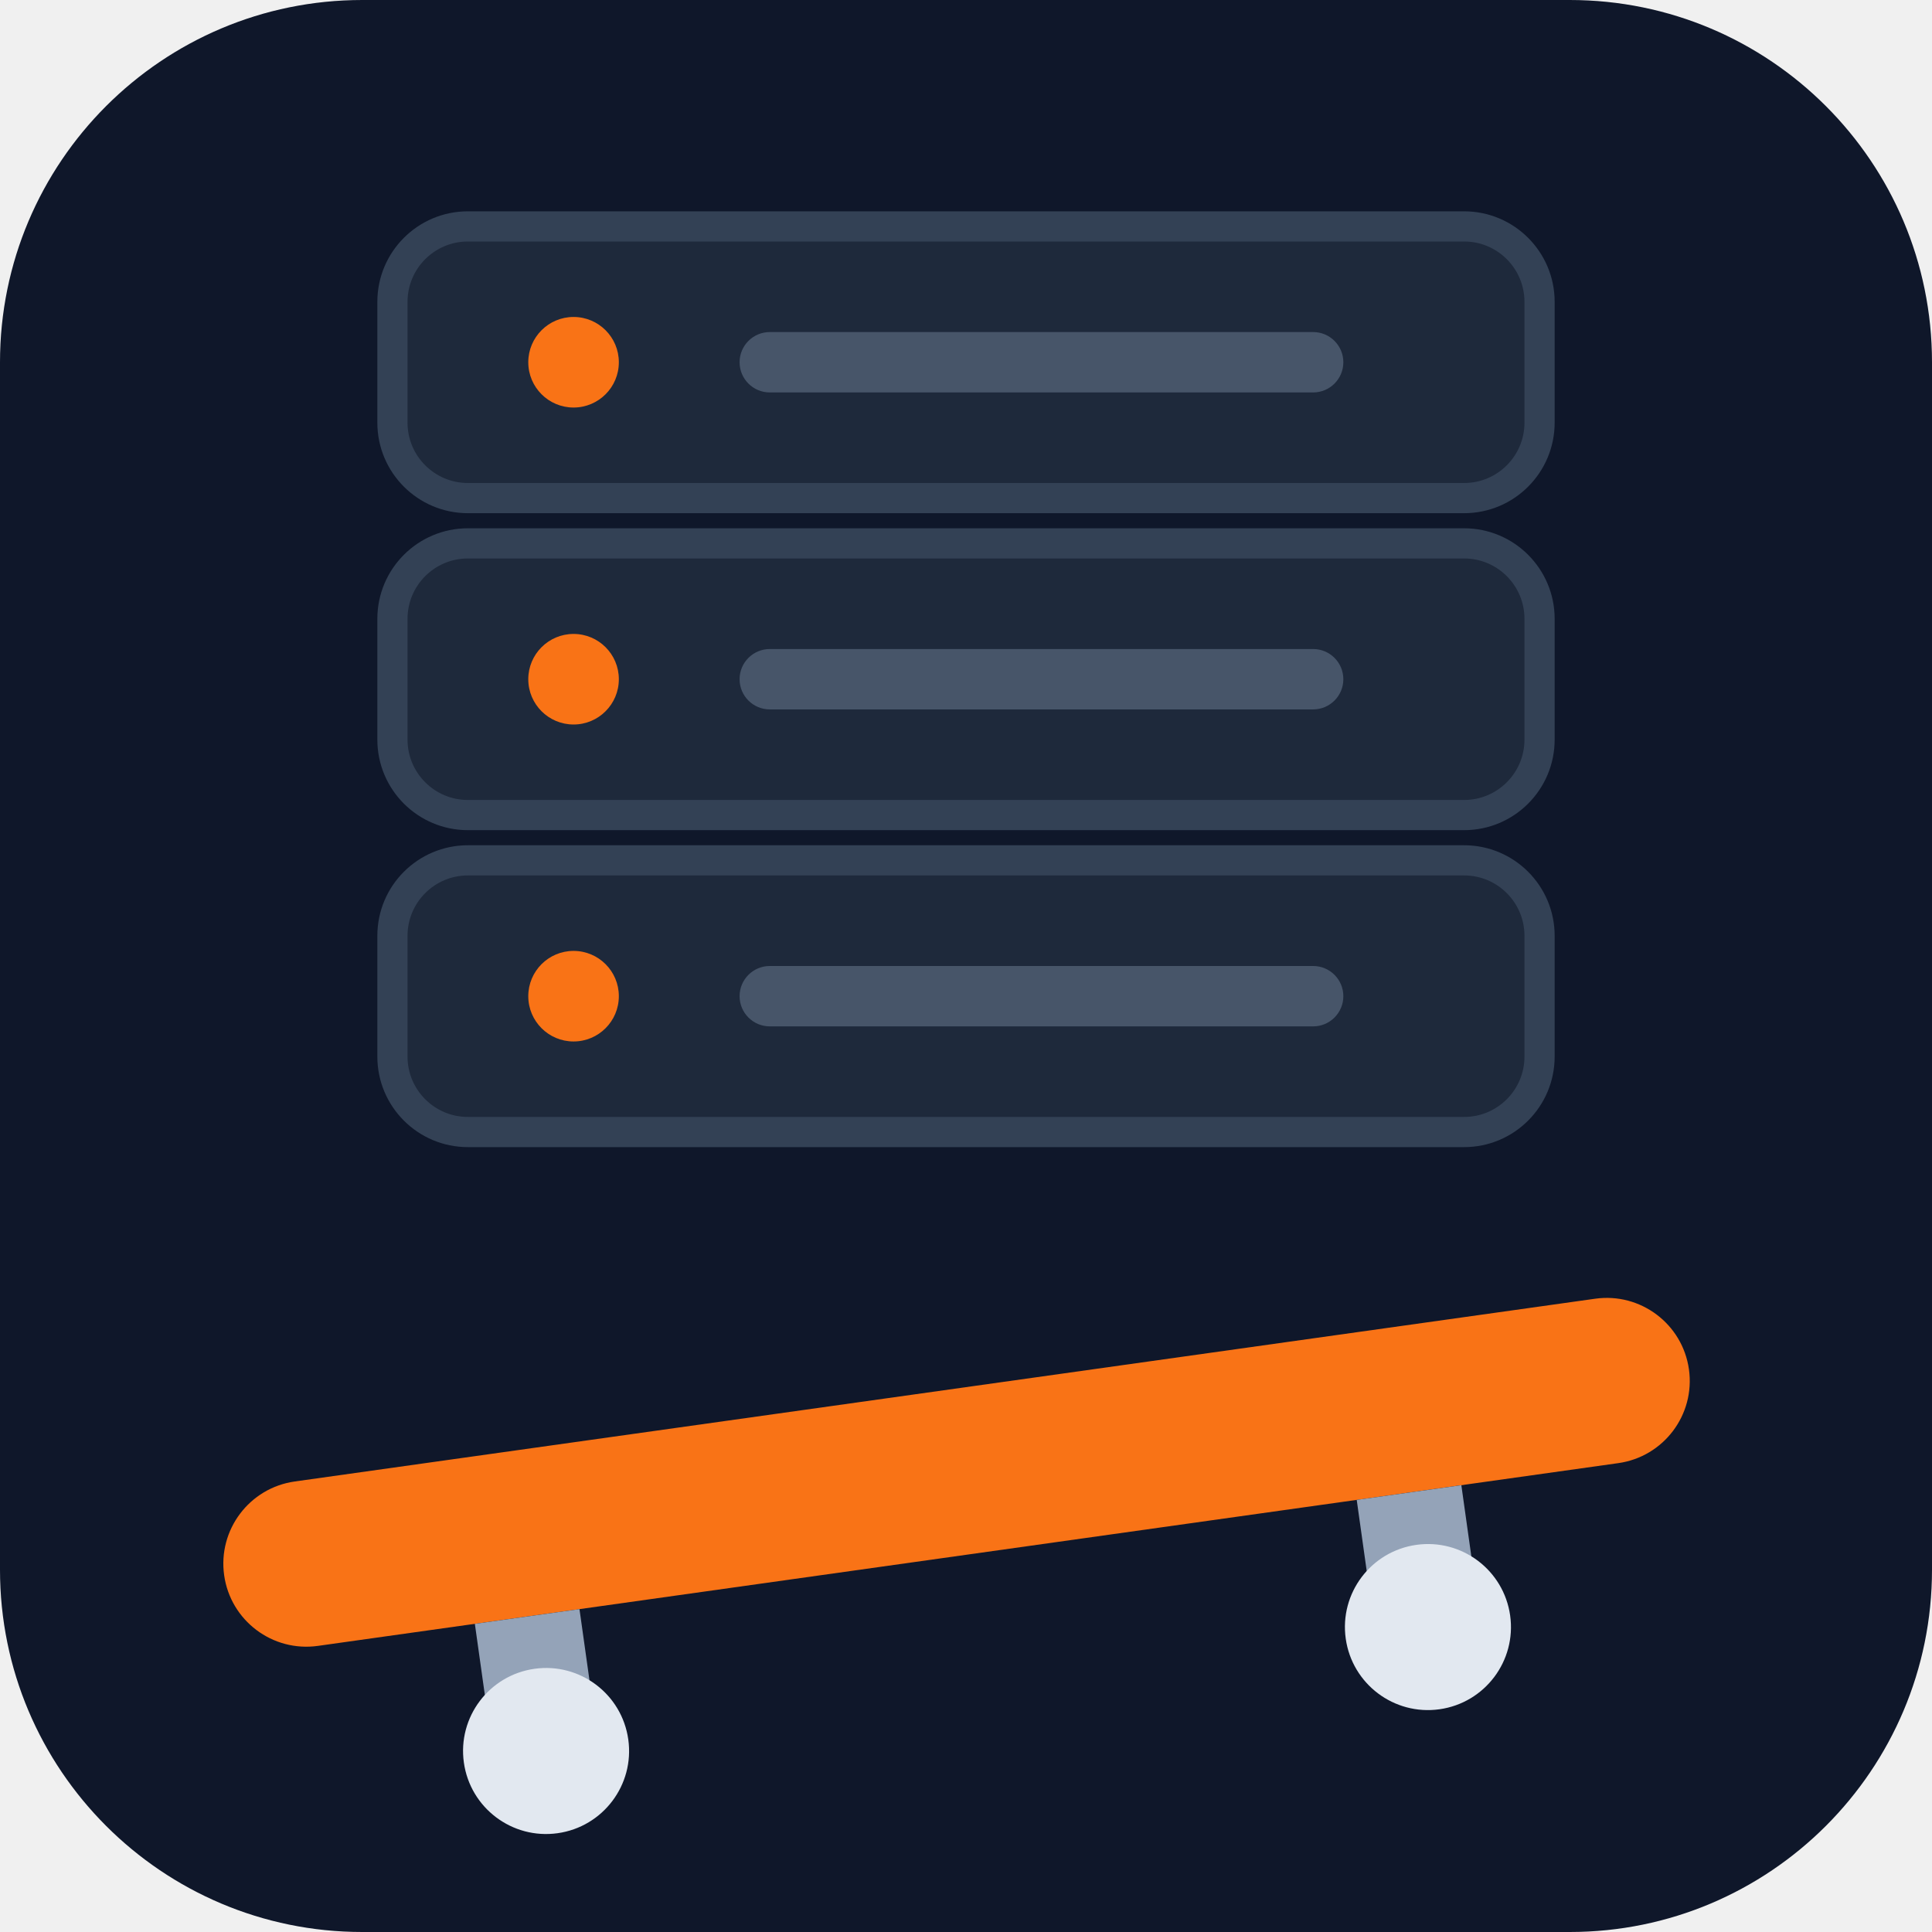
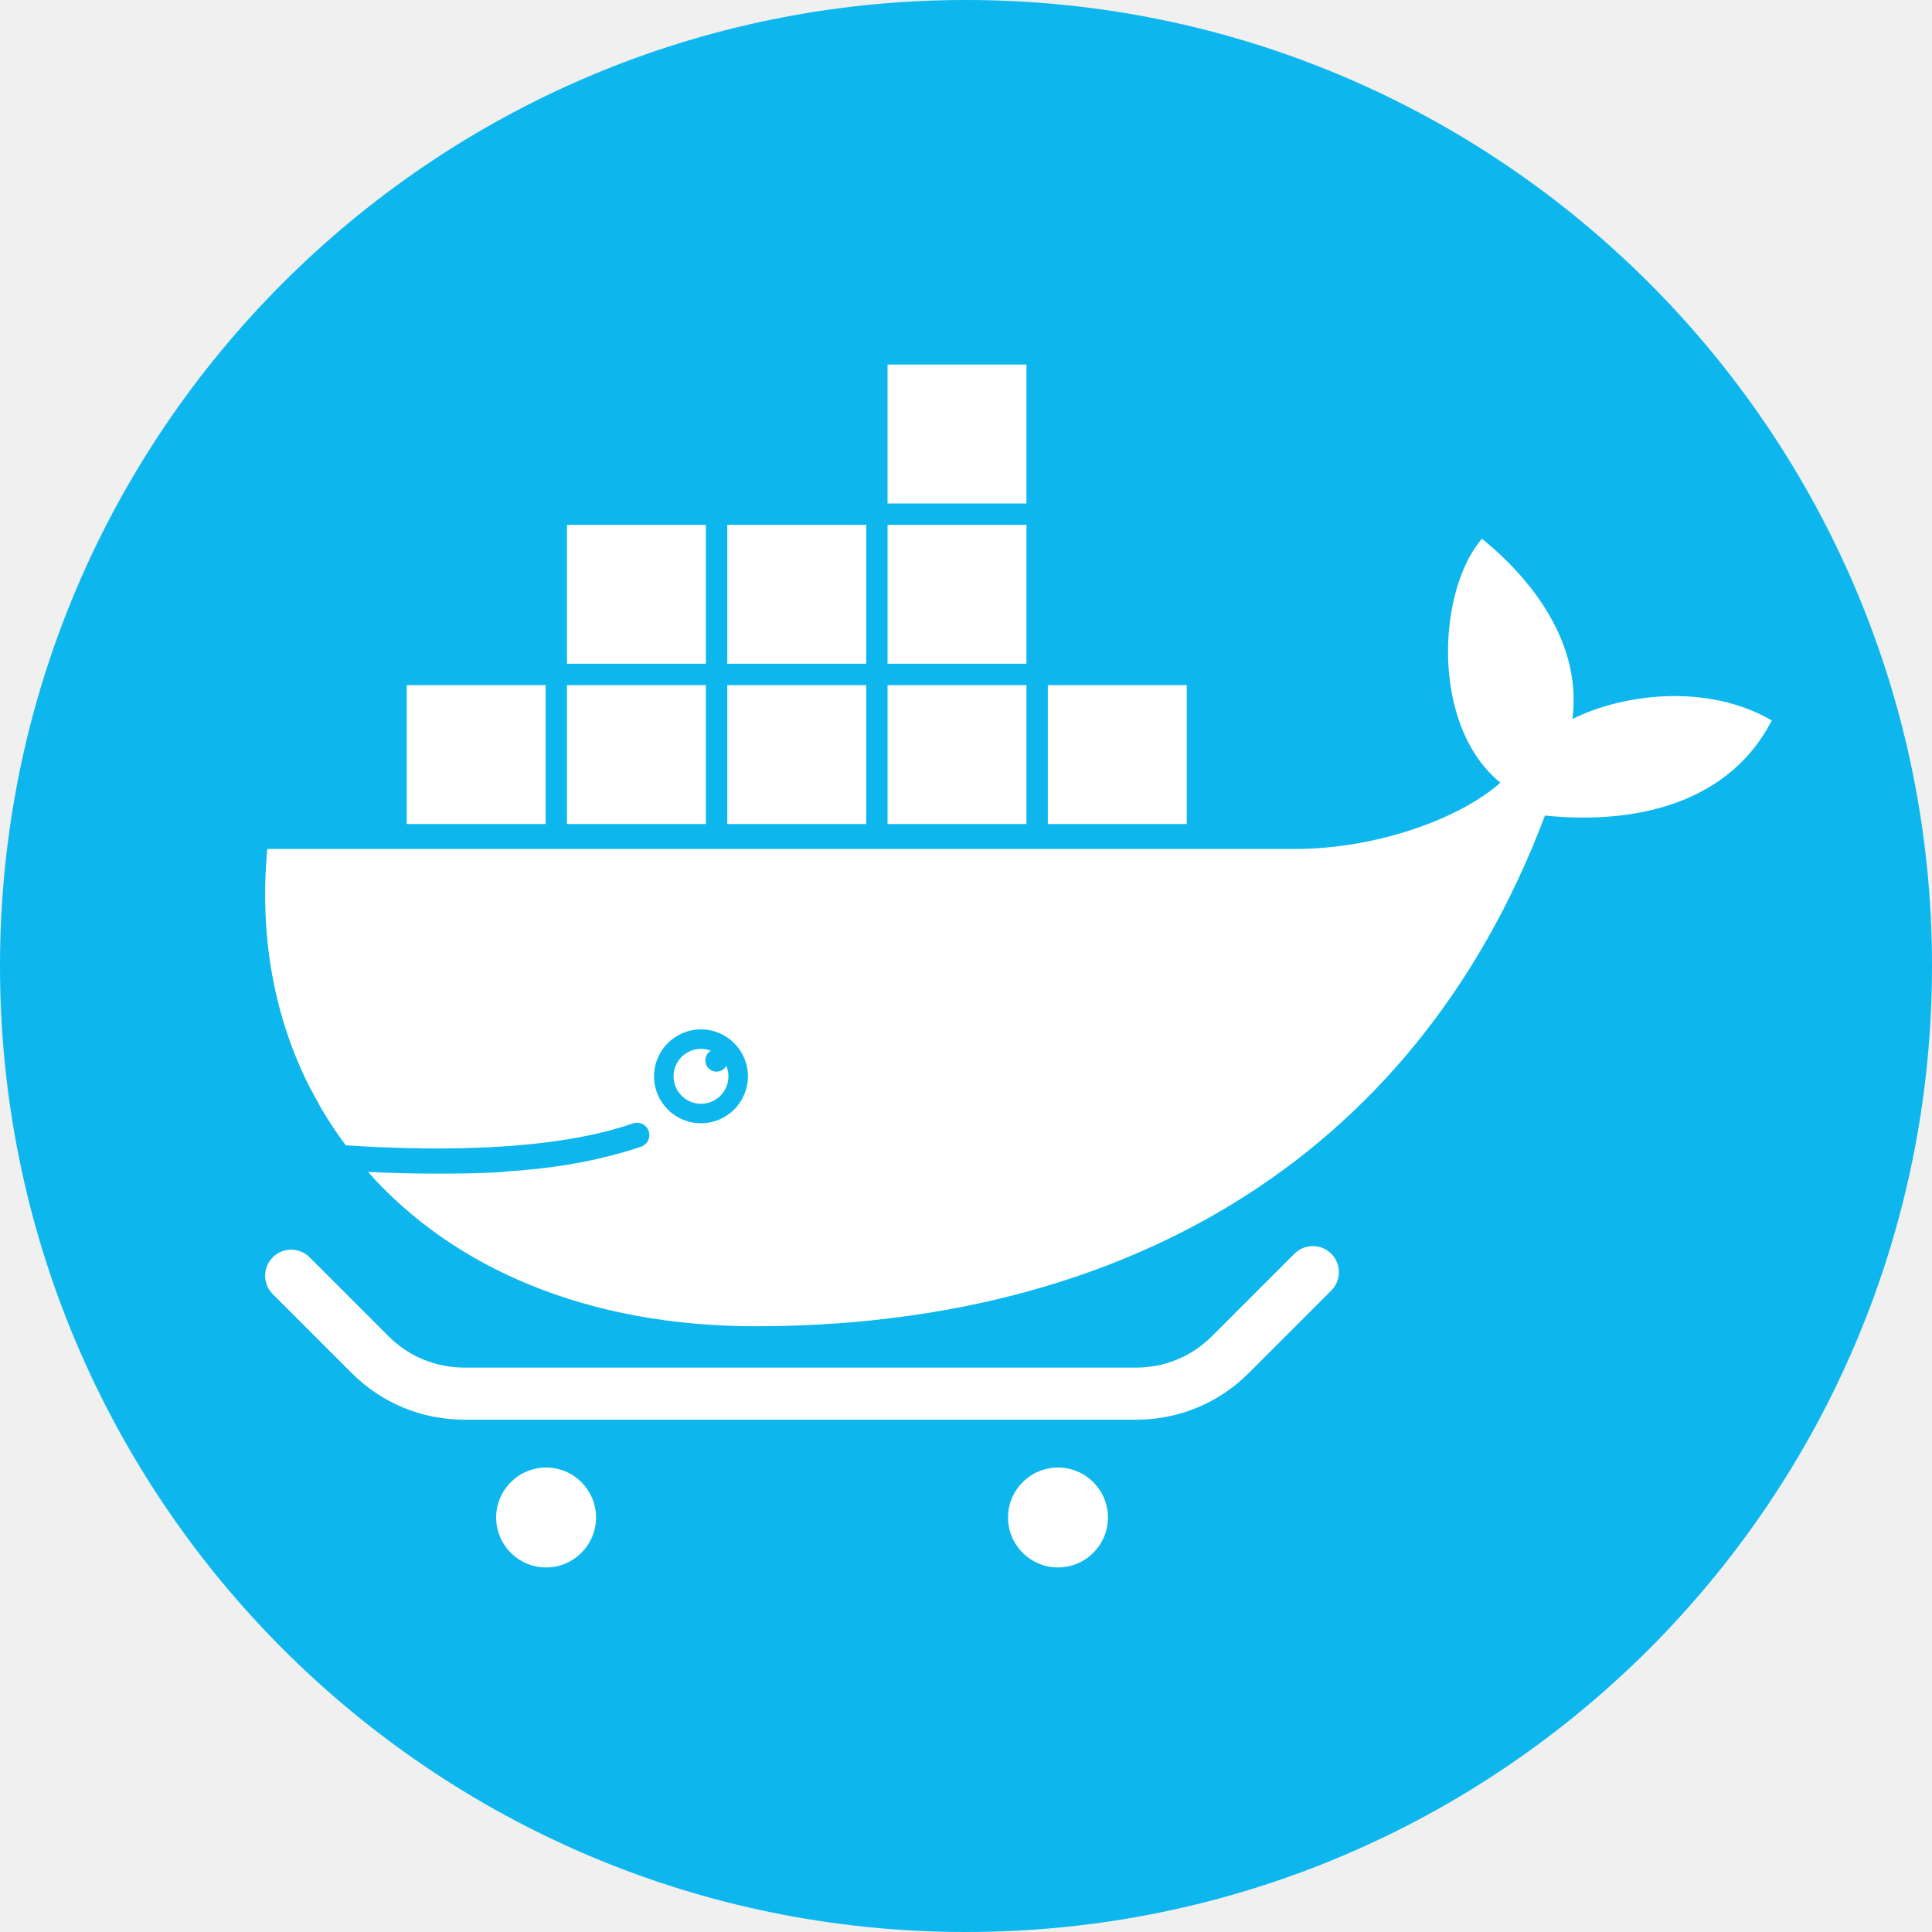
- <svg xmlns="http://www.w3.org/2000/svg" viewBox="0 0 256 256" width="256" height="256" role="img" aria-label="ReSkate server">
-   <rect width="256" height="256" rx="48" fill="#0f172a" />
-   <g fill="#1e293b" stroke="#334155" stroke-width="4">
-     <rect x="52" y="30" width="152" height="36" rx="10" />
-     <rect x="52" y="72" width="152" height="36" rx="10" />
-     <rect x="52" y="114" width="152" height="36" rx="10" />
-   </g>
-   <g fill="#f97316">
-     <circle cx="76" cy="48" r="6" />
-     <circle cx="76" cy="90" r="6" />
-     <circle cx="76" cy="132" r="6" />
-   </g>
-   <g fill="#475569">
-     <rect x="98" y="44" width="80" height="8" rx="4" />
-     <rect x="98" y="86" width="80" height="8" rx="4" />
-     <rect x="98" y="128" width="80" height="8" rx="4" />
-   </g>
-   <g transform="rotate(-8 128 204)">
-     <rect x="30" y="184" width="196" height="22" rx="11" fill="#f97316" />
-     <rect x="62" y="206" width="14" height="10" fill="#94a3b8" />
-     <rect x="180" y="206" width="14" height="10" fill="#94a3b8" />
-     <circle cx="69" cy="224" r="11" fill="#e2e8f0" />
-     <circle cx="187" cy="224" r="11" fill="#e2e8f0" />
+ <svg xmlns="http://www.w3.org/2000/svg" id="Ebene_2" data-name="Ebene 2" viewBox="0 0 800 800">
+   <defs>
+     <style>
+       .cls-1 {
+         fill: #0db7ed;
+       }
+ 
+       .cls-2, .cls-3 {
+         fill: #fff;
+       }
+ 
+       .cls-3 {
+         fill-rule: evenodd;
+       }
+     </style>
+   </defs>
+   <g id="Ebene_1-2" data-name="Ebene 1">
+     <circle class="cls-1" cx="400" cy="400" r="400" />
+     <g>
+       <path class="cls-3" d="M290.26,434.31c1.45,0,2.84.27,4.11.77-1.38.8-2.32,2.3-2.32,4.02,0,2.56,2.08,4.64,4.64,4.64,1.75,0,3.28-.97,4.07-2.41.55,1.34.87,2.81.87,4.36,0,6.28-5.09,11.36-11.36,11.36s-11.37-5.09-11.37-11.36,5.09-11.37,11.37-11.37h0ZM290.26,465.12c-10.72,0-19.44-8.72-19.44-19.44s8.72-19.44,19.44-19.44,19.44,8.72,19.44,19.44-8.72,19.44-19.44,19.44h0ZM639.74,337.7c-55.21,146.3-179.9,211.47-326.91,211.47-69.46,0-124.87-23.89-160.31-63.73l.26-.17c10.21.52,19.35.69,28.62.69,8.48,0,16.78-.09,24.46-.52.67-.04,1.5-.13,2.17-.17,0,0,2.37-.16,1.21-.17,19.53-1.2,34.66-3.92,48.78-7.95,0,0,0,0,0,0,2.56-.73,5.05-1.51,7.43-2.33,2.67-.92,4.08-3.83,3.15-6.5-.92-2.67-3.83-4.08-6.5-3.15-17.93,6.21-41.58,9.63-70.56,10.27h0c-14.75.33-30.87-.06-48.36-1.19h0c-3.62-4.83-6.97-9.85-10.03-15.05l-4.84-8.85c-14.62-28.75-21.03-62.34-17.63-98.81h425.34c34.94,0,69.07-13.04,85.26-27.43-29.02-23.6-26.14-79.64-7.65-101.03,16.05,12.9,41.93,40.06,37.48,74.65,20.2-10.15,55.28-15.17,82.56.57-17.13,33.43-54.77,43.42-93.95,39.4h0ZM168.42,341.21h57.52v-57.52h-57.52v57.52ZM234.78,341.21h57.52v-57.52h-57.52v57.52ZM234.78,274.84h57.52v-57.52h-57.52v57.52ZM301.16,341.21h57.52v-57.52h-57.52v57.52ZM301.16,274.84h57.52v-57.52h-57.52v57.52ZM367.52,341.21h57.52v-57.52h-57.52v57.52ZM367.52,274.84h57.52v-57.52h-57.52v57.52ZM367.52,208.48h57.52v-57.52h-57.52v57.52ZM433.89,341.21h57.52v-57.52h-57.52v57.52Z" />
+       <path class="cls-2" d="M470.47,587.86H192.27c-17.62,0-34.19-6.86-46.65-19.32l-32.67-32.67c-4.21-4.21-4.21-11.04,0-15.25,4.21-4.21,11.04-4.21,15.25,0l32.67,32.67c8.39,8.39,19.53,13,31.39,13h278.2c11.86,0,23.01-4.62,31.39-13l34.15-34.15c4.21-4.21,11.04-4.21,15.25,0,4.21,4.21,4.21,11.04,0,15.25l-34.15,34.15c-12.46,12.46-29.03,19.32-46.65,19.32Z" />
+       <g>
+         <circle class="cls-2" cx="226.13" cy="628.36" r="20.68" />
+         <circle class="cls-2" cx="438.09" cy="628.36" r="20.68" />
+       </g>
+     </g>
  </g>
</svg>
